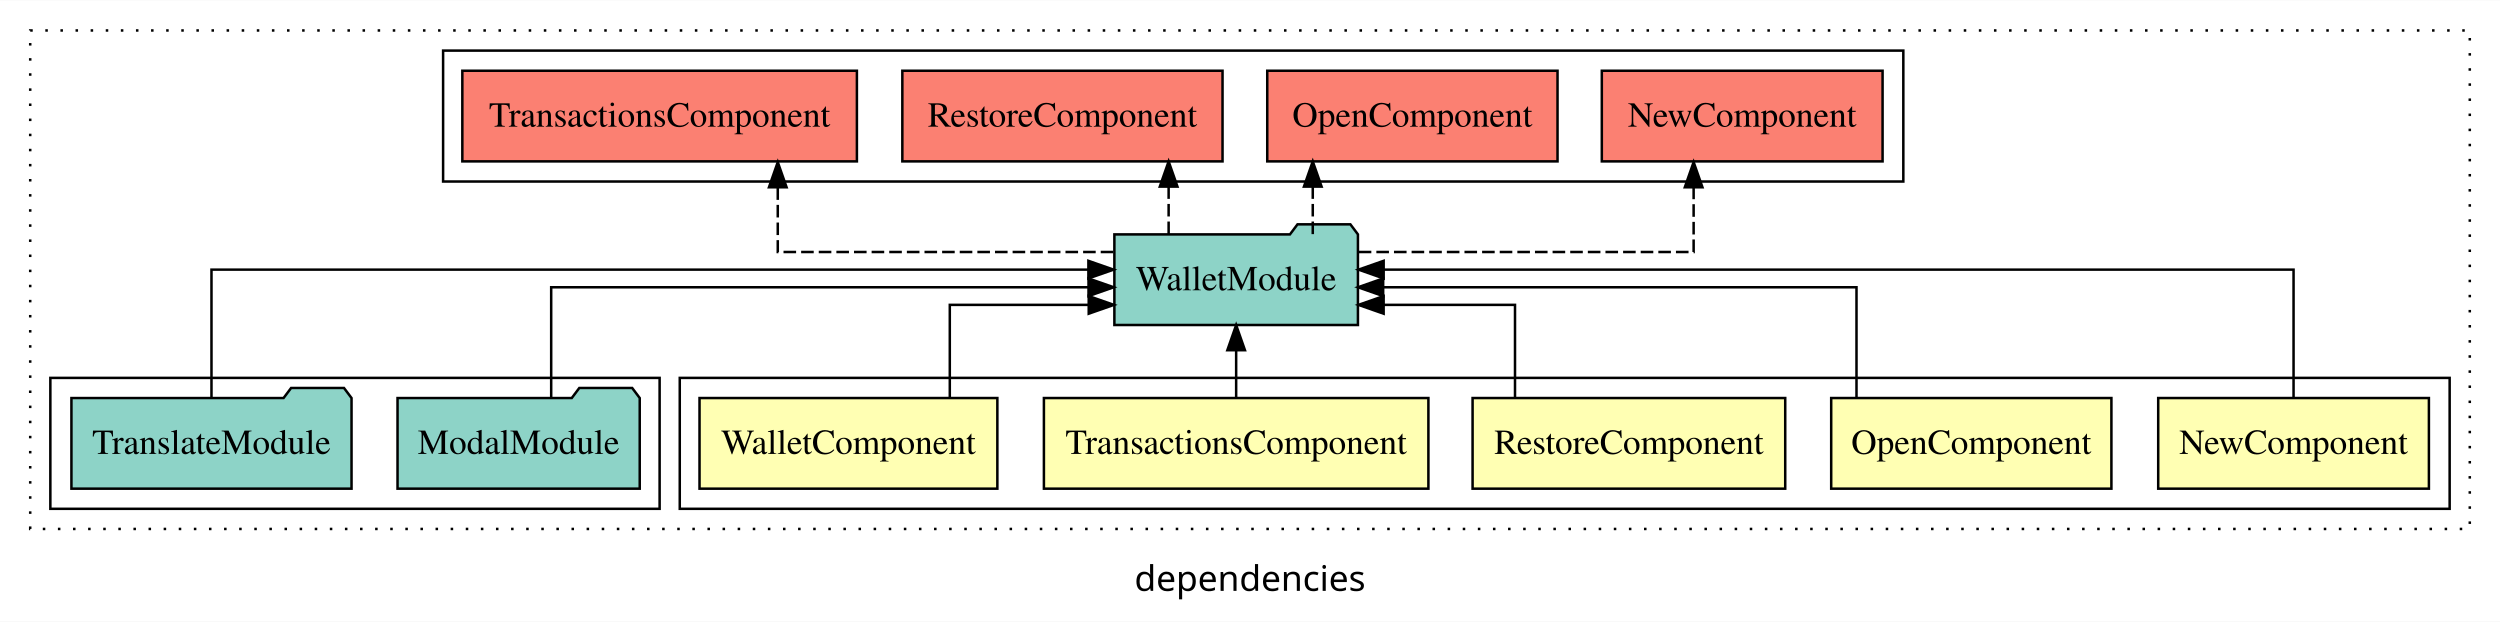
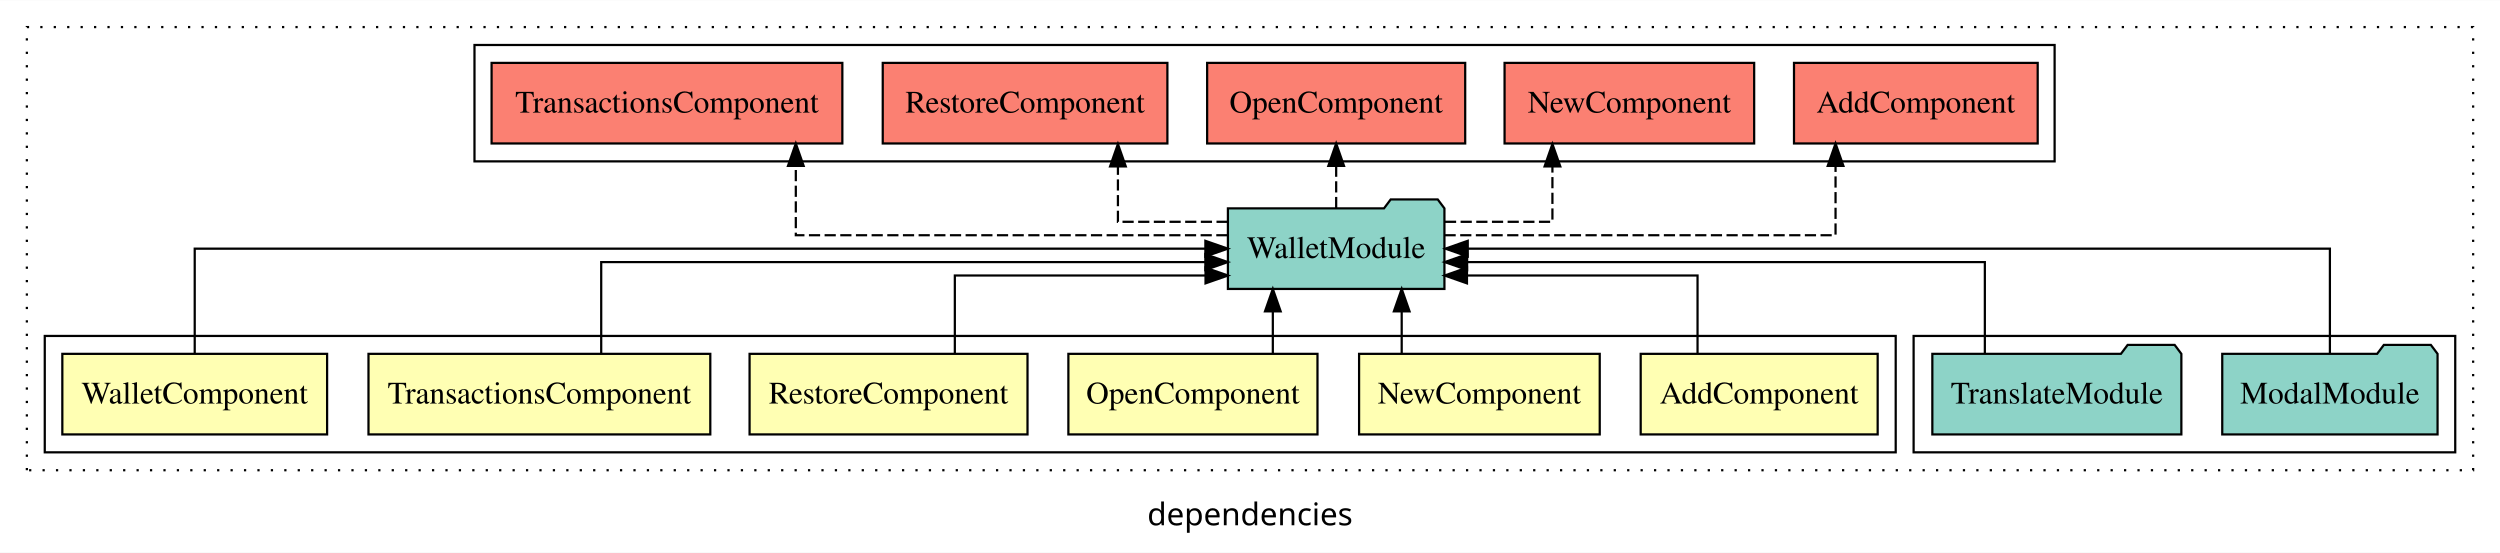
- <svg xmlns="http://www.w3.org/2000/svg" width="993pt" height="247pt" viewBox="0.00 0.00 993.00 246.80">
+ <svg xmlns="http://www.w3.org/2000/svg" width="1117pt" height="247pt" viewBox="0.00 0.00 1117.00 246.80">
  <g id="graph0" class="graph" transform="scale(1 1) rotate(0) translate(4 242.8)">
-     <polygon fill="white" stroke="transparent" points="-4,4 -4,-242.8 989,-242.8 989,4 -4,4" />
-     <text text-anchor="middle" x="492.5" y="-8.2" font-family="sans-serif" font-size="14.00">dependencies</text>
+     <polygon fill="white" stroke="transparent" points="-4,4 -4,-242.8 1113,-242.8 1113,4 -4,4" />
+     <text text-anchor="middle" x="554.5" y="-8.2" font-family="sans-serif" font-size="14.00">dependencies</text>
    <g id="clust1" class="cluster">
-       <polygon fill="none" stroke="black" stroke-dasharray="1,5" points="8,-32.8 8,-230.8 977,-230.8 977,-32.8 8,-32.8" />
+       <polygon fill="none" stroke="black" stroke-dasharray="1,5" points="8,-32.8 8,-230.8 1101,-230.8 1101,-32.8 8,-32.8" />
+     </g>
+     <g id="clust9" class="cluster">
+       <polygon fill="none" stroke="black" points="851,-40.8 851,-92.8 1093,-92.8 1093,-40.8 851,-40.8" />
+     </g>
+     <g id="clust10" class="cluster">
+       <polygon fill="none" stroke="black" points="208,-170.8 208,-222.8 914,-222.8 914,-170.8 208,-170.8" />
    </g>
    <g id="clust2" class="cluster">
-       <polygon fill="none" stroke="black" points="266,-40.8 266,-92.8 969,-92.8 969,-40.8 266,-40.8" />
-     </g>
-     <g id="clust9" class="cluster">
-       <polygon fill="none" stroke="black" points="172,-170.8 172,-222.8 752,-222.8 752,-170.8 172,-170.8" />
-     </g>
-     <g id="clust8" class="cluster">
-       <polygon fill="none" stroke="black" points="16,-40.8 16,-92.8 258,-92.8 258,-40.8 16,-40.8" />
+       <polygon fill="none" stroke="black" points="16,-40.8 16,-92.8 843,-92.8 843,-40.8 16,-40.8" />
    </g>
    <g id="node1" class="node">
-       <polygon fill="#ffffb3" stroke="black" points="960.76,-84.8 853.24,-84.8 853.24,-48.8 960.76,-48.8 960.76,-84.8" />
-       <text text-anchor="middle" x="907" y="-62.6" font-family="Times,serif" font-size="14.00">NewComponent</text>
+       <polygon fill="#ffffb3" stroke="black" points="834.94,-84.8 729.06,-84.8 729.06,-48.8 834.94,-48.8 834.94,-84.8" />
+       <text text-anchor="middle" x="782" y="-62.6" font-family="Times,serif" font-size="14.00">AddComponent</text>
+     </g>
+     <g id="node7" class="node">
+       <polygon fill="#8dd3c7" stroke="black" points="641.37,-149.8 638.37,-153.8 617.37,-153.8 614.37,-149.8 544.63,-149.8 544.63,-113.8 641.37,-113.8 641.37,-149.8" />
+       <text text-anchor="middle" x="593" y="-127.6" font-family="Times,serif" font-size="14.00">WalletModule</text>
+     </g>
+     <g id="edge1" class="edge">
+       <path fill="none" stroke="black" d="M754.46,-85.04C754.46,-100.37 754.46,-119.8 754.46,-119.8 754.46,-119.8 651.44,-119.8 651.44,-119.8" />
+       <polygon fill="black" stroke="black" points="651.44,-116.3 641.44,-119.8 651.44,-123.3 651.44,-116.3" />
+     </g>
+     <g id="node2" class="node">
+       <polygon fill="#ffffb3" stroke="black" points="710.76,-84.8 603.24,-84.8 603.24,-48.8 710.76,-48.8 710.76,-84.8" />
+       <text text-anchor="middle" x="657" y="-62.6" font-family="Times,serif" font-size="14.00">NewComponent</text>
+     </g>
+     <g id="edge2" class="edge">
+       <path fill="none" stroke="black" d="M622.28,-84.91C622.28,-84.91 622.28,-103.79 622.28,-103.79" />
+       <polygon fill="black" stroke="black" points="618.78,-103.79 622.28,-113.79 625.78,-103.79 618.78,-103.79" />
+     </g>
+     <g id="node3" class="node">
+       <polygon fill="#ffffb3" stroke="black" points="584.65,-84.8 473.35,-84.8 473.35,-48.8 584.65,-48.8 584.65,-84.8" />
+       <text text-anchor="middle" x="529" y="-62.6" font-family="Times,serif" font-size="14.00">OpenComponent</text>
+     </g>
+     <g id="edge3" class="edge">
+       <path fill="none" stroke="black" d="M564.7,-84.91C564.7,-84.91 564.7,-103.79 564.7,-103.79" />
+       <polygon fill="black" stroke="black" points="561.2,-103.79 564.7,-113.79 568.2,-103.79 561.2,-103.79" />
+     </g>
+     <g id="node4" class="node">
+       <polygon fill="#ffffb3" stroke="black" points="455.09,-84.8 330.91,-84.8 330.91,-48.8 455.09,-48.8 455.09,-84.8" />
+       <text text-anchor="middle" x="393" y="-62.6" font-family="Times,serif" font-size="14.00">RestoreComponent</text>
+     </g>
+     <g id="edge4" class="edge">
+       <path fill="none" stroke="black" d="M422.62,-85.04C422.62,-100.37 422.62,-119.8 422.62,-119.8 422.62,-119.8 534.63,-119.8 534.63,-119.8" />
+       <polygon fill="black" stroke="black" points="534.63,-123.3 544.63,-119.8 534.63,-116.3 534.63,-123.3" />
+     </g>
+     <g id="node5" class="node">
+       <polygon fill="#ffffb3" stroke="black" points="313.36,-84.8 160.64,-84.8 160.64,-48.8 313.36,-48.8 313.36,-84.8" />
+       <text text-anchor="middle" x="237" y="-62.6" font-family="Times,serif" font-size="14.00">TransactionsComponent</text>
+     </g>
+     <g id="edge5" class="edge">
+       <path fill="none" stroke="black" d="M264.62,-84.82C264.62,-102.17 264.62,-125.8 264.62,-125.8 264.62,-125.8 534.55,-125.8 534.55,-125.8" />
+       <polygon fill="black" stroke="black" points="534.55,-129.3 544.55,-125.8 534.55,-122.3 534.55,-129.3" />
    </g>
    <g id="node6" class="node">
-       <polygon fill="#8dd3c7" stroke="black" points="535.37,-149.8 532.37,-153.8 511.37,-153.8 508.37,-149.8 438.63,-149.8 438.63,-113.8 535.37,-113.8 535.37,-149.8" />
-       <text text-anchor="middle" x="487" y="-127.6" font-family="Times,serif" font-size="14.00">WalletModule</text>
+       <polygon fill="#ffffb3" stroke="black" points="142.15,-84.8 23.85,-84.8 23.85,-48.8 142.15,-48.8 142.15,-84.8" />
+       <text text-anchor="middle" x="83" y="-62.6" font-family="Times,serif" font-size="14.00">WalletComponent</text>
    </g>
-     <g id="edge1" class="edge">
-       <path fill="none" stroke="black" d="M907,-84.93C907,-105.37 907,-135.8 907,-135.8 907,-135.8 545.59,-135.8 545.59,-135.8" />
-       <polygon fill="black" stroke="black" points="545.59,-132.3 535.59,-135.8 545.59,-139.3 545.59,-132.3" />
+     <g id="edge6" class="edge">
+       <path fill="none" stroke="black" d="M83,-84.91C83,-104.14 83,-131.8 83,-131.8 83,-131.8 534.56,-131.8 534.56,-131.8" />
+       <polygon fill="black" stroke="black" points="534.56,-135.3 544.56,-131.8 534.56,-128.3 534.56,-135.3" />
    </g>
-     <g id="node2" class="node">
-       <polygon fill="#ffffb3" stroke="black" points="834.65,-84.8 723.35,-84.8 723.35,-48.8 834.65,-48.8 834.65,-84.8" />
-       <text text-anchor="middle" x="779" y="-62.6" font-family="Times,serif" font-size="14.00">OpenComponent</text>
+     <g id="node10" class="node">
+       <polygon fill="#fb8072" stroke="black" points="906.44,-214.8 797.56,-214.8 797.56,-178.8 906.44,-178.8 906.44,-214.8" />
+       <text text-anchor="middle" x="852" y="-192.6" font-family="Times,serif" font-size="14.00">AddComponent </text>
    </g>
-     <g id="edge2" class="edge">
-       <path fill="none" stroke="black" d="M733.4,-85.07C733.4,-103.36 733.4,-128.8 733.4,-128.8 733.4,-128.8 545.39,-128.8 545.39,-128.8" />
-       <polygon fill="black" stroke="black" points="545.39,-125.3 535.39,-128.8 545.39,-132.3 545.39,-125.3" />
+     <g id="edge9" class="edge">
+       <path fill="none" stroke="black" stroke-dasharray="5,2" d="M641.41,-137.8C707.04,-137.8 816.12,-137.8 816.12,-137.8 816.12,-137.8 816.12,-168.78 816.12,-168.78" />
+       <polygon fill="black" stroke="black" points="812.63,-168.78 816.12,-178.78 819.63,-168.78 812.63,-168.78" />
    </g>
-     <g id="node3" class="node">
-       <polygon fill="#ffffb3" stroke="black" points="705.09,-84.8 580.91,-84.8 580.91,-48.8 705.09,-48.8 705.09,-84.8" />
-       <text text-anchor="middle" x="643" y="-62.6" font-family="Times,serif" font-size="14.00">RestoreComponent</text>
+     <g id="node11" class="node">
+       <polygon fill="#fb8072" stroke="black" points="779.76,-214.8 668.24,-214.8 668.24,-178.8 779.76,-178.8 779.76,-214.8" />
+       <text text-anchor="middle" x="724" y="-192.6" font-family="Times,serif" font-size="14.00">NewComponent </text>
    </g>
-     <g id="edge3" class="edge">
-       <path fill="none" stroke="black" d="M597.76,-84.81C597.76,-100.85 597.76,-121.8 597.76,-121.8 597.76,-121.8 545.58,-121.8 545.58,-121.8" />
-       <polygon fill="black" stroke="black" points="545.58,-118.3 535.58,-121.8 545.58,-125.3 545.58,-118.3" />
+     <g id="edge10" class="edge">
+       <path fill="none" stroke="black" stroke-dasharray="5,2" d="M641.6,-143.8C665.66,-143.8 689.62,-143.8 689.62,-143.8 689.62,-143.8 689.62,-168.56 689.62,-168.56" />
+       <polygon fill="black" stroke="black" points="686.13,-168.56 689.62,-178.56 693.13,-168.56 686.13,-168.56" />
    </g>
-     <g id="node4" class="node">
-       <polygon fill="#ffffb3" stroke="black" points="563.36,-84.8 410.64,-84.8 410.64,-48.8 563.36,-48.8 563.36,-84.8" />
-       <text text-anchor="middle" x="487" y="-62.6" font-family="Times,serif" font-size="14.00">TransactionsComponent</text>
+     <g id="node12" class="node">
+       <polygon fill="#fb8072" stroke="black" points="650.65,-214.8 535.35,-214.8 535.35,-178.8 650.65,-178.8 650.65,-214.8" />
+       <text text-anchor="middle" x="593" y="-192.6" font-family="Times,serif" font-size="14.00">OpenComponent </text>
    </g>
-     <g id="edge4" class="edge">
-       <path fill="none" stroke="black" d="M487,-84.91C487,-84.91 487,-103.79 487,-103.79" />
-       <polygon fill="black" stroke="black" points="483.5,-103.79 487,-113.79 490.5,-103.79 483.5,-103.79" />
+     <g id="edge11" class="edge">
+       <path fill="none" stroke="black" stroke-dasharray="5,2" d="M593,-149.91C593,-149.91 593,-168.79 593,-168.79" />
+       <polygon fill="black" stroke="black" points="589.5,-168.79 593,-178.79 596.5,-168.79 589.5,-168.79" />
    </g>
-     <g id="node5" class="node">
-       <polygon fill="#ffffb3" stroke="black" points="392.15,-84.8 273.85,-84.8 273.85,-48.8 392.15,-48.8 392.15,-84.8" />
-       <text text-anchor="middle" x="333" y="-62.6" font-family="Times,serif" font-size="14.00">WalletComponent</text>
+     <g id="node13" class="node">
+       <polygon fill="#fb8072" stroke="black" points="517.59,-214.8 390.41,-214.8 390.41,-178.8 517.59,-178.8 517.59,-214.8" />
+       <text text-anchor="middle" x="454" y="-192.6" font-family="Times,serif" font-size="14.00">RestoreComponent </text>
    </g>
-     <g id="edge5" class="edge">
-       <path fill="none" stroke="black" d="M373.26,-84.81C373.26,-100.85 373.26,-121.8 373.26,-121.8 373.26,-121.8 428.44,-121.8 428.44,-121.8" />
-       <polygon fill="black" stroke="black" points="428.44,-125.3 438.44,-121.8 428.44,-118.3 428.44,-125.3" />
+     <g id="edge12" class="edge">
+       <path fill="none" stroke="black" stroke-dasharray="5,2" d="M544.53,-143.8C520.05,-143.8 495.49,-143.8 495.49,-143.8 495.49,-143.8 495.49,-168.56 495.49,-168.56" />
+       <polygon fill="black" stroke="black" points="491.99,-168.56 495.49,-178.56 498.99,-168.56 491.99,-168.56" />
+     </g>
+     <g id="node14" class="node">
+       <polygon fill="#fb8072" stroke="black" points="372.36,-214.8 215.64,-214.8 215.64,-178.8 372.36,-178.8 372.36,-214.8" />
+       <text text-anchor="middle" x="294" y="-192.6" font-family="Times,serif" font-size="14.00">TransactionsComponent </text>
+     </g>
+     <g id="edge13" class="edge">
+       <path fill="none" stroke="black" stroke-dasharray="5,2" d="M544.43,-137.8C473.93,-137.8 351.57,-137.8 351.57,-137.8 351.57,-137.8 351.57,-168.78 351.57,-168.78" />
+       <polygon fill="black" stroke="black" points="348.07,-168.78 351.57,-178.78 355.07,-168.78 348.07,-168.78" />
+     </g>
+     <g id="node8" class="node">
+       <polygon fill="#8dd3c7" stroke="black" points="1085.1,-84.8 1082.1,-88.8 1061.1,-88.8 1058.1,-84.8 988.9,-84.8 988.9,-48.8 1085.1,-48.8 1085.1,-84.8" />
+       <text text-anchor="middle" x="1037" y="-62.6" font-family="Times,serif" font-size="14.00">ModalModule</text>
+     </g>
+     <g id="edge7" class="edge">
+       <path fill="none" stroke="black" d="M1037,-84.91C1037,-104.14 1037,-131.8 1037,-131.8 1037,-131.8 651.79,-131.8 651.79,-131.8" />
+       <polygon fill="black" stroke="black" points="651.79,-128.3 641.79,-131.8 651.79,-135.3 651.79,-128.3" />
    </g>
    <g id="node9" class="node">
-       <polygon fill="#fb8072" stroke="black" points="743.76,-214.8 632.24,-214.8 632.24,-178.8 743.76,-178.8 743.76,-214.8" />
-       <text text-anchor="middle" x="688" y="-192.6" font-family="Times,serif" font-size="14.00">NewComponent </text>
+       <polygon fill="#8dd3c7" stroke="black" points="970.63,-84.8 967.63,-88.8 946.63,-88.8 943.63,-84.8 859.37,-84.8 859.37,-48.8 970.63,-48.8 970.63,-84.8" />
+       <text text-anchor="middle" x="915" y="-62.6" font-family="Times,serif" font-size="14.00">TranslateModule</text>
    </g>
    <g id="edge8" class="edge">
-       <path fill="none" stroke="black" stroke-dasharray="5,2" d="M535.69,-142.8C589.52,-142.8 668.71,-142.8 668.71,-142.8 668.71,-142.8 668.71,-168.52 668.71,-168.52" />
-       <polygon fill="black" stroke="black" points="665.21,-168.52 668.71,-178.52 672.21,-168.52 665.21,-168.52" />
-     </g>
-     <g id="node10" class="node">
-       <polygon fill="#fb8072" stroke="black" points="614.65,-214.8 499.35,-214.8 499.35,-178.8 614.65,-178.8 614.65,-214.8" />
-       <text text-anchor="middle" x="557" y="-192.6" font-family="Times,serif" font-size="14.00">OpenComponent </text>
-     </g>
-     <g id="edge9" class="edge">
-       <path fill="none" stroke="black" stroke-dasharray="5,2" d="M517.43,-149.91C517.43,-149.91 517.43,-168.79 517.43,-168.79" />
-       <polygon fill="black" stroke="black" points="513.93,-168.79 517.43,-178.79 520.93,-168.79 513.93,-168.79" />
-     </g>
-     <g id="node11" class="node">
-       <polygon fill="#fb8072" stroke="black" points="481.59,-214.8 354.41,-214.8 354.41,-178.8 481.59,-178.8 481.59,-214.8" />
-       <text text-anchor="middle" x="418" y="-192.6" font-family="Times,serif" font-size="14.00">RestoreComponent </text>
-     </g>
-     <g id="edge10" class="edge">
-       <path fill="none" stroke="black" stroke-dasharray="5,2" d="M460.18,-149.91C460.18,-149.91 460.18,-168.79 460.18,-168.79" />
-       <polygon fill="black" stroke="black" points="456.68,-168.79 460.18,-178.79 463.68,-168.79 456.68,-168.79" />
-     </g>
-     <g id="node12" class="node">
-       <polygon fill="#fb8072" stroke="black" points="336.36,-214.8 179.64,-214.8 179.64,-178.8 336.36,-178.8 336.36,-214.8" />
-       <text text-anchor="middle" x="258" y="-192.6" font-family="Times,serif" font-size="14.00">TransactionsComponent </text>
-     </g>
-     <g id="edge11" class="edge">
-       <path fill="none" stroke="black" stroke-dasharray="5,2" d="M438.21,-142.8C384.28,-142.8 304.93,-142.8 304.93,-142.8 304.93,-142.8 304.93,-168.52 304.93,-168.52" />
-       <polygon fill="black" stroke="black" points="301.43,-168.52 304.93,-178.52 308.43,-168.52 301.43,-168.52" />
-     </g>
-     <g id="node7" class="node">
-       <polygon fill="#8dd3c7" stroke="black" points="250.1,-84.8 247.1,-88.8 226.1,-88.8 223.1,-84.8 153.9,-84.8 153.9,-48.8 250.1,-48.8 250.1,-84.8" />
-       <text text-anchor="middle" x="202" y="-62.6" font-family="Times,serif" font-size="14.00">ModalModule</text>
-     </g>
-     <g id="edge6" class="edge">
-       <path fill="none" stroke="black" d="M214.93,-85.07C214.93,-103.36 214.93,-128.8 214.93,-128.8 214.93,-128.8 428.36,-128.8 428.36,-128.8" />
-       <polygon fill="black" stroke="black" points="428.36,-132.3 438.36,-128.8 428.36,-125.3 428.36,-132.3" />
-     </g>
-     <g id="node8" class="node">
-       <polygon fill="#8dd3c7" stroke="black" points="135.63,-84.8 132.63,-88.8 111.63,-88.8 108.63,-84.8 24.37,-84.8 24.37,-48.8 135.63,-48.8 135.63,-84.8" />
-       <text text-anchor="middle" x="80" y="-62.6" font-family="Times,serif" font-size="14.00">TranslateModule</text>
-     </g>
-     <g id="edge7" class="edge">
-       <path fill="none" stroke="black" d="M80,-84.93C80,-105.37 80,-135.8 80,-135.8 80,-135.8 428.31,-135.8 428.31,-135.8" />
-       <polygon fill="black" stroke="black" points="428.31,-139.3 438.31,-135.8 428.31,-132.3 428.31,-139.3" />
+       <path fill="none" stroke="black" d="M882.83,-84.82C882.83,-102.17 882.83,-125.8 882.83,-125.8 882.83,-125.8 651.51,-125.8 651.51,-125.8" />
+       <polygon fill="black" stroke="black" points="651.51,-122.3 641.51,-125.8 651.51,-129.3 651.51,-122.3" />
    </g>
  </g>
</svg>
